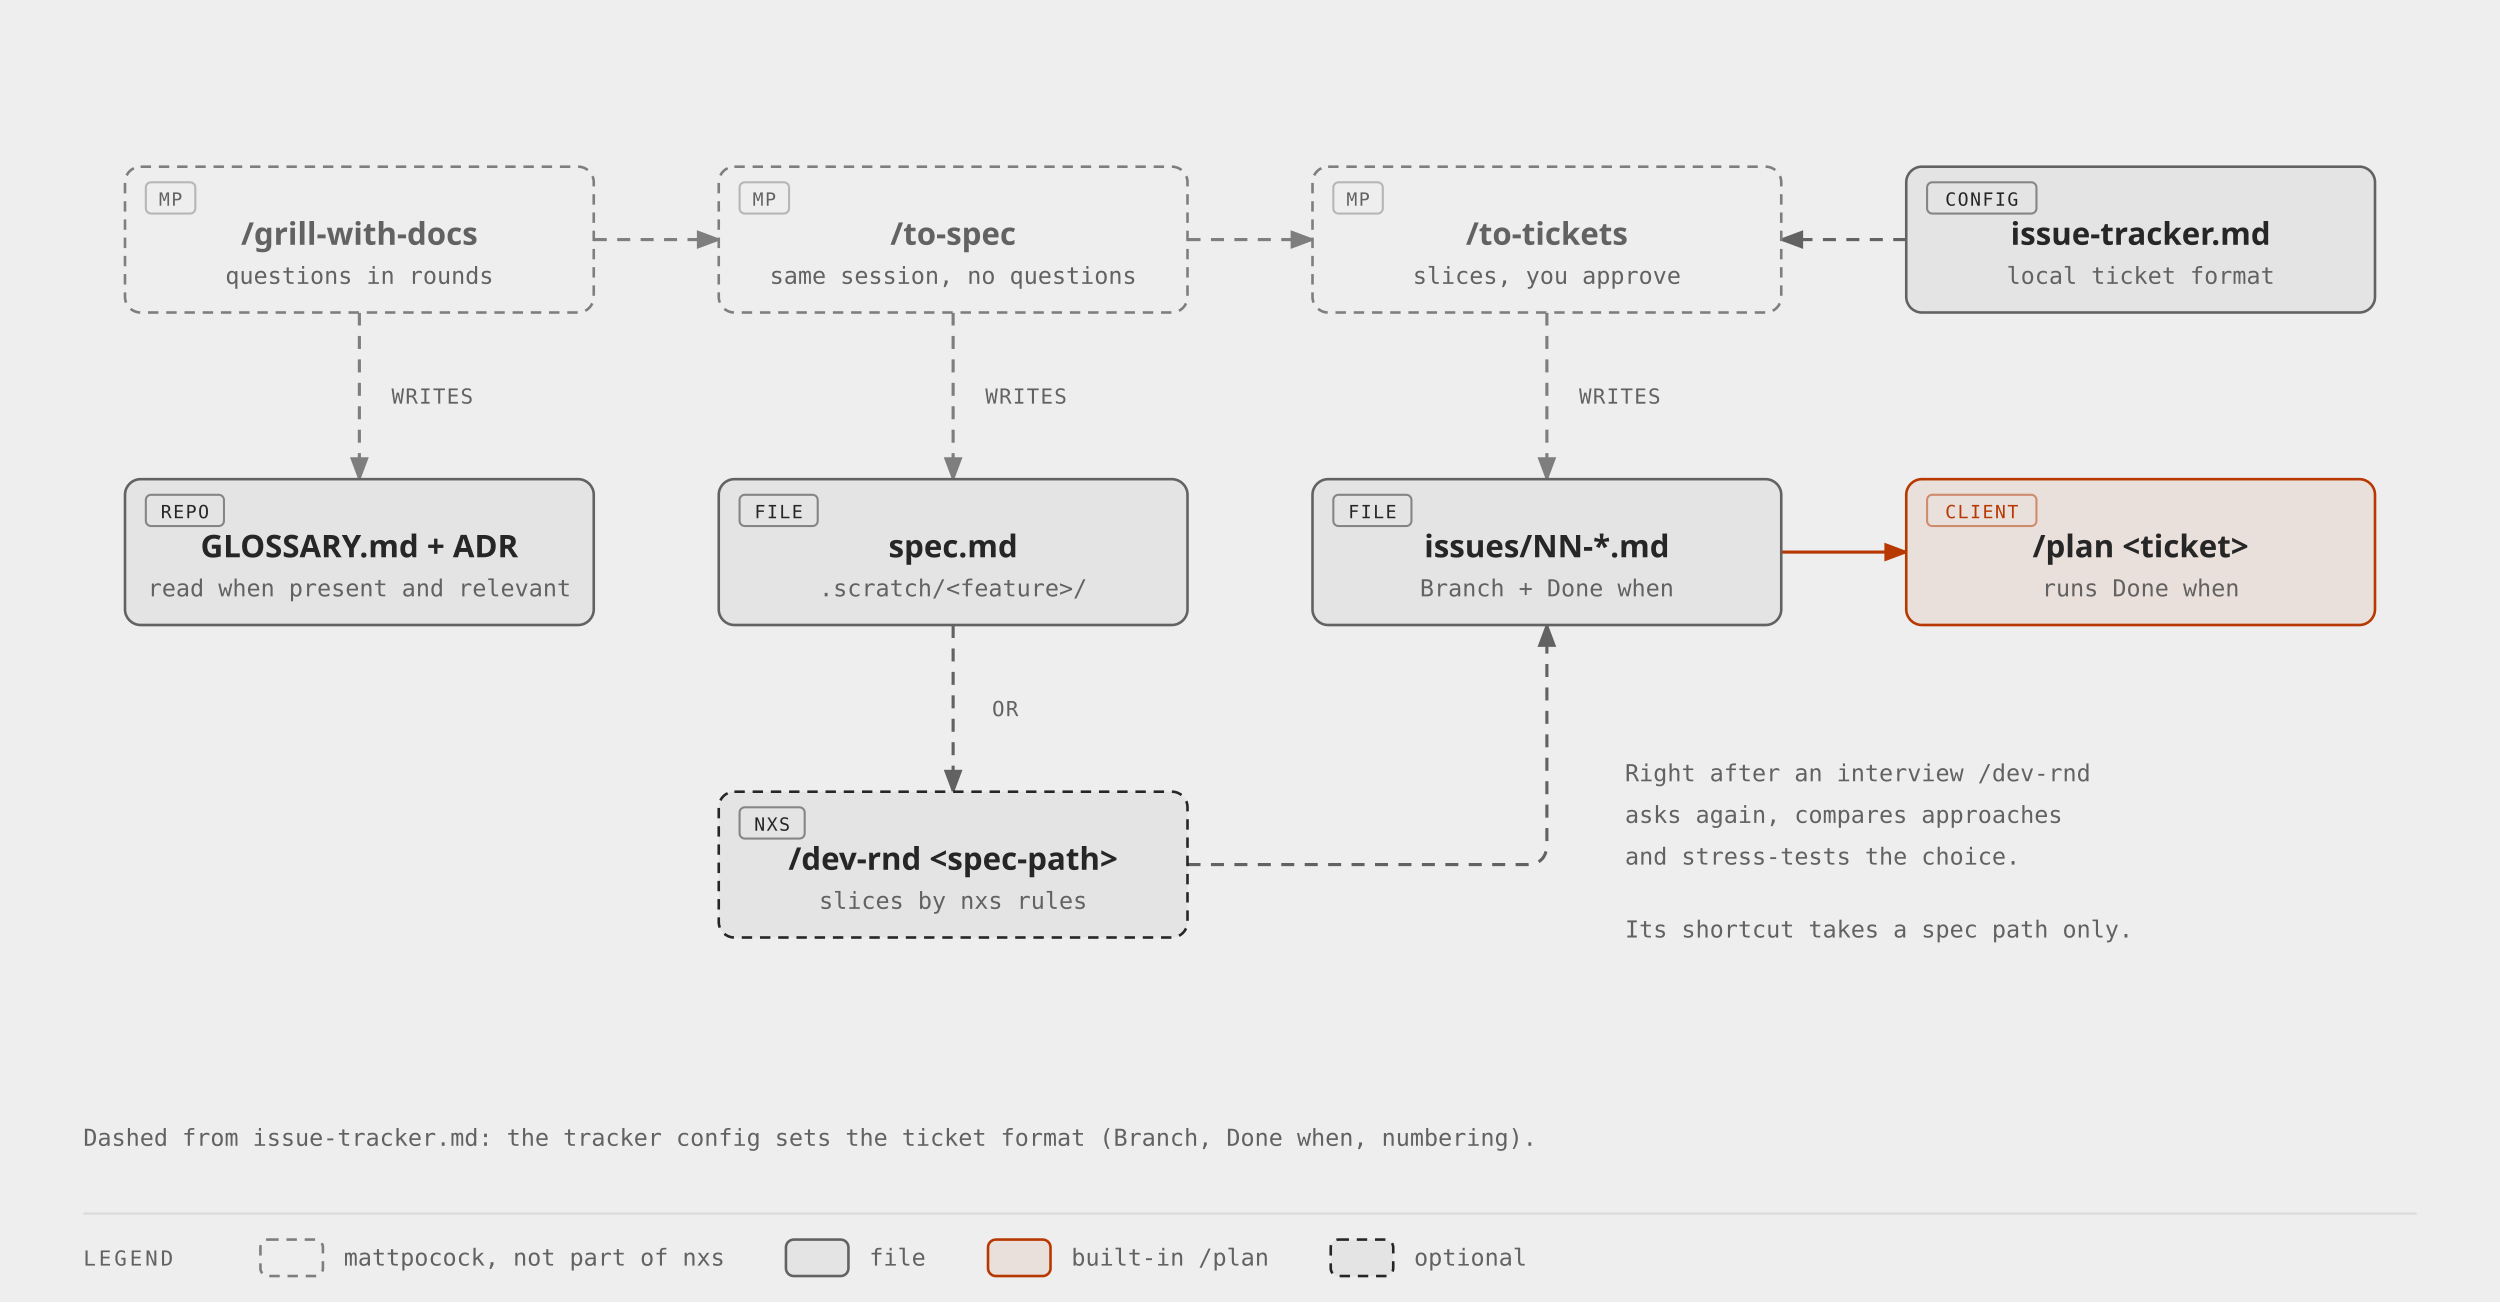
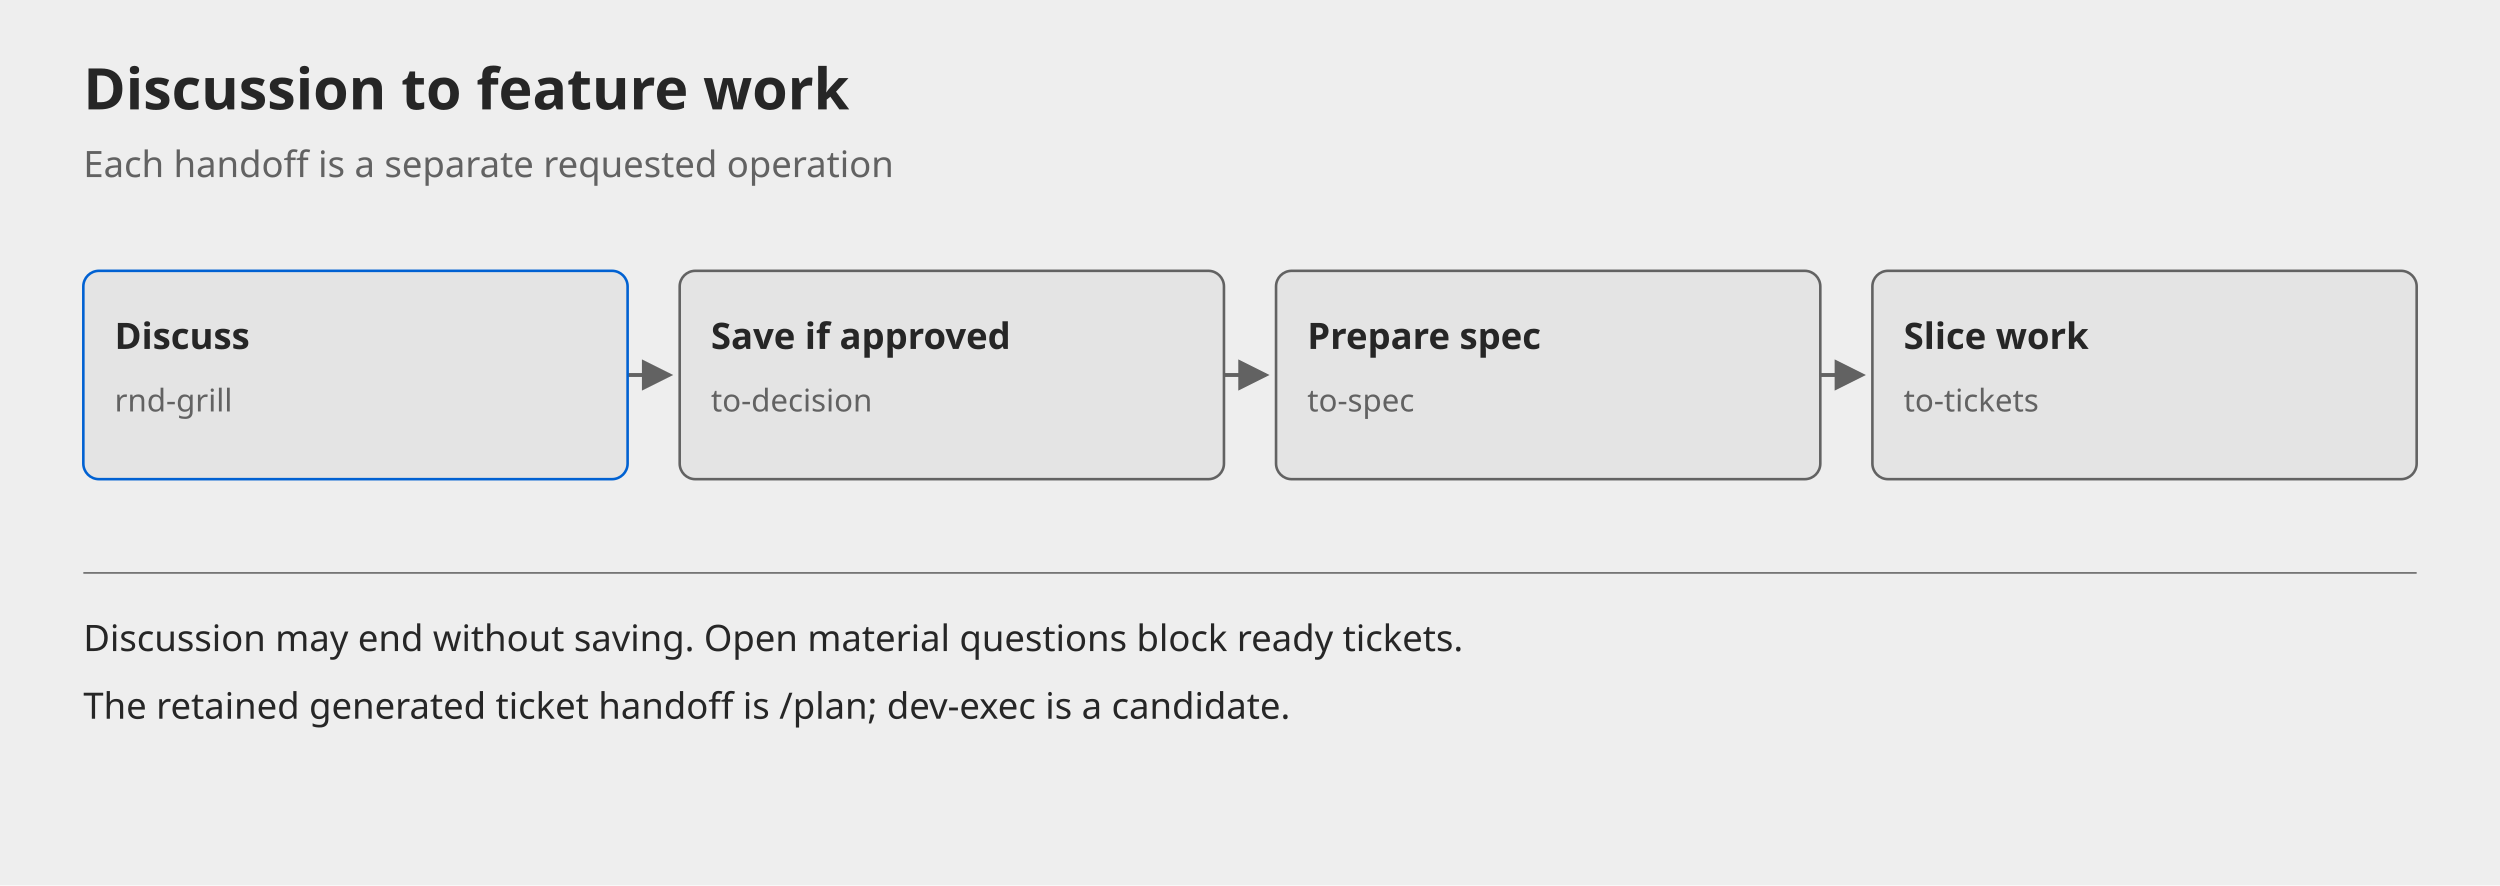
- <svg xmlns="http://www.w3.org/2000/svg" viewBox="0 0 960 500" role="img" aria-labelledby="nxs-grill-light-title nxs-grill-light-desc" id="nxs-grill-light-root">
+ <svg xmlns="http://www.w3.org/2000/svg" viewBox="0 0 960 340" role="img" aria-labelledby="nxs-grill-light-title nxs-grill-light-desc">
  <defs>
-     <marker id="nxs-grill-light-arrow" markerWidth="8" markerHeight="6" refX="7" refY="3" orient="auto">
-       <polygon points="0 0, 8 3, 0 6" fill="#626262" />
-     </marker>
-     <marker id="nxs-grill-light-arrow-accent" markerWidth="8" markerHeight="6" refX="7" refY="3" orient="auto">
-       <polygon points="0 0, 8 3, 0 6" fill="#b73800" />
-     </marker>
-     <marker id="nxs-grill-light-arrow-link" markerWidth="8" markerHeight="6" refX="7" refY="3" orient="auto">
-       <polygon points="0 0, 8 3, 0 6" fill="#0061d2" />
-     </marker>
-     <marker id="nxs-grill-light-arrow-soft" markerWidth="8" markerHeight="6" refX="7" refY="3" orient="auto">
-       <polygon points="0 0, 8 3, 0 6" fill="#7e7e7e" />
+     <marker id="nxs-grill-light-arrow" markerWidth="8" markerHeight="8" refX="7" refY="4" orient="auto">
+       <path d="M0 0 L8 4 L0 8 Z" fill="#626262" />
    </marker>
  </defs>
-   <rect width="100%" height="100%" fill="#eeeeee" />
-   <path d="M 228 92 L 276 92" fill="none" stroke="#7e7e7e" stroke-width="1.2" stroke-dasharray="5,4" marker-end="url(#nxs-grill-light-arrow-soft)" />
-   <path d="M 456 92 L 504 92" fill="none" stroke="#7e7e7e" stroke-width="1.2" stroke-dasharray="5,4" marker-end="url(#nxs-grill-light-arrow-soft)" />
-   <path d="M 732 92 L 684 92" fill="none" stroke="#626262" stroke-width="1.2" stroke-dasharray="5,4" marker-end="url(#nxs-grill-light-arrow)" />
-   <path d="M 138 120 L 138 184" fill="none" stroke="#7e7e7e" stroke-width="1.2" stroke-dasharray="5,4" marker-end="url(#nxs-grill-light-arrow-soft)" />
-   <path d="M 366 120 L 366 184" fill="none" stroke="#7e7e7e" stroke-width="1.2" stroke-dasharray="5,4" marker-end="url(#nxs-grill-light-arrow-soft)" />
-   <path d="M 594 120 L 594 184" fill="none" stroke="#7e7e7e" stroke-width="1.2" stroke-dasharray="5,4" marker-end="url(#nxs-grill-light-arrow-soft)" />
-   <path d="M 684 212 L 732 212" fill="none" stroke="#b73800" stroke-width="1.2" marker-end="url(#nxs-grill-light-arrow-accent)" />
-   <path d="M 366 240 L 366 304" fill="none" stroke="#626262" stroke-width="1.2" stroke-dasharray="5,4" marker-end="url(#nxs-grill-light-arrow)" />
-   <path d="M 456 332 L 586 332 Q 594 332 594 324 L 594 240" fill="none" stroke="#626262" stroke-width="1.2" stroke-dasharray="5,4" marker-end="url(#nxs-grill-light-arrow)" />
-   <rect x="145" y="146" width="42" height="12" rx="2" fill="#eeeeee" />
-   <text x="166" y="155" fill="#626262" font-size="8" font-family="'Geist Mono', ui-monospace, monospace" text-anchor="middle" letter-spacing="0.06em">WRITES</text>
-   <rect x="373" y="146" width="42" height="12" rx="2" fill="#eeeeee" />
-   <text x="394" y="155" fill="#626262" font-size="8" font-family="'Geist Mono', ui-monospace, monospace" text-anchor="middle" letter-spacing="0.06em">WRITES</text>
-   <rect x="601" y="146" width="42" height="12" rx="2" fill="#eeeeee" />
-   <text x="622" y="155" fill="#626262" font-size="8" font-family="'Geist Mono', ui-monospace, monospace" text-anchor="middle" letter-spacing="0.06em">WRITES</text>
-   <rect x="375.5" y="266" width="21" height="12" rx="2" fill="#eeeeee" />
-   <text x="386" y="275" fill="#626262" font-size="8" font-family="'Geist Mono', ui-monospace, monospace" text-anchor="middle" letter-spacing="0.06em">OR</text>
-   <rect x="48" y="64" width="180" height="56" rx="6" fill="#eeeeee" />
-   <rect x="48" y="64" width="180" height="56" rx="6" fill="#eeeeee" stroke="#7e7e7e" stroke-width="1" stroke-dasharray="4,3" />
-   <rect x="56" y="70" width="19" height="12" rx="2" fill="transparent" stroke="#7e7e7e" stroke-opacity="0.5" stroke-width="0.8" />
-   <text x="65.5" y="79" fill="#626262" font-size="7" font-family="'Geist Mono', ui-monospace, monospace" text-anchor="middle" letter-spacing="0.08em">MP</text>
-   <text x="138" y="94" fill="#626262" font-size="12" font-weight="600" font-family="'Geist', system-ui, sans-serif" text-anchor="middle">/grill-with-docs</text>
-   <text x="138" y="109" fill="#626262" font-size="9" font-family="'Geist Mono', ui-monospace, monospace" text-anchor="middle">questions in rounds</text>
-   <rect x="276" y="64" width="180" height="56" rx="6" fill="#eeeeee" />
-   <rect x="276" y="64" width="180" height="56" rx="6" fill="#eeeeee" stroke="#7e7e7e" stroke-width="1" stroke-dasharray="4,3" />
-   <rect x="284" y="70" width="19" height="12" rx="2" fill="transparent" stroke="#7e7e7e" stroke-opacity="0.5" stroke-width="0.8" />
-   <text x="293.5" y="79" fill="#626262" font-size="7" font-family="'Geist Mono', ui-monospace, monospace" text-anchor="middle" letter-spacing="0.08em">MP</text>
-   <text x="366" y="94" fill="#626262" font-size="12" font-weight="600" font-family="'Geist', system-ui, sans-serif" text-anchor="middle">/to-spec</text>
-   <text x="366" y="109" fill="#626262" font-size="9" font-family="'Geist Mono', ui-monospace, monospace" text-anchor="middle">same session, no questions</text>
-   <rect x="504" y="64" width="180" height="56" rx="6" fill="#eeeeee" />
-   <rect x="504" y="64" width="180" height="56" rx="6" fill="#eeeeee" stroke="#7e7e7e" stroke-width="1" stroke-dasharray="4,3" />
-   <rect x="512" y="70" width="19" height="12" rx="2" fill="transparent" stroke="#7e7e7e" stroke-opacity="0.5" stroke-width="0.8" />
-   <text x="521.5" y="79" fill="#626262" font-size="7" font-family="'Geist Mono', ui-monospace, monospace" text-anchor="middle" letter-spacing="0.08em">MP</text>
-   <text x="594" y="94" fill="#626262" font-size="12" font-weight="600" font-family="'Geist', system-ui, sans-serif" text-anchor="middle">/to-tickets</text>
-   <text x="594" y="109" fill="#626262" font-size="9" font-family="'Geist Mono', ui-monospace, monospace" text-anchor="middle">slices, you approve</text>
-   <rect x="732" y="64" width="180" height="56" rx="6" fill="#eeeeee" />
-   <rect x="732" y="64" width="180" height="56" rx="6" fill="rgba(38,38,38,0.05)" stroke="#626262" stroke-width="1" />
-   <rect x="740" y="70" width="42" height="12" rx="2" fill="transparent" stroke="#262626" stroke-opacity="0.5" stroke-width="0.8" />
-   <text x="761" y="79" fill="#262626" font-size="7" font-family="'Geist Mono', ui-monospace, monospace" text-anchor="middle" letter-spacing="0.08em">CONFIG</text>
-   <text x="822" y="94" fill="#262626" font-size="12" font-weight="600" font-family="'Geist', system-ui, sans-serif" text-anchor="middle">issue-tracker.md</text>
-   <text x="822" y="109" fill="#626262" font-size="9" font-family="'Geist Mono', ui-monospace, monospace" text-anchor="middle">local ticket format</text>
-   <rect x="48" y="184" width="180" height="56" rx="6" fill="#eeeeee" />
-   <rect x="48" y="184" width="180" height="56" rx="6" fill="rgba(38,38,38,0.05)" stroke="#626262" stroke-width="1" />
-   <rect x="56" y="190" width="30" height="12" rx="2" fill="transparent" stroke="#262626" stroke-opacity="0.5" stroke-width="0.8" />
-   <text x="71" y="199" fill="#262626" font-size="7" font-family="'Geist Mono', ui-monospace, monospace" text-anchor="middle" letter-spacing="0.08em">REPO</text>
-   <text x="138" y="214" fill="#262626" font-size="12" font-weight="600" font-family="'Geist', system-ui, sans-serif" text-anchor="middle">GLOSSARY.md + ADR</text>
-   <text x="138" y="229" fill="#626262" font-size="9" font-family="'Geist Mono', ui-monospace, monospace" text-anchor="middle">read when present and relevant</text>
-   <rect x="276" y="184" width="180" height="56" rx="6" fill="#eeeeee" />
-   <rect x="276" y="184" width="180" height="56" rx="6" fill="rgba(38,38,38,0.05)" stroke="#626262" stroke-width="1" />
-   <rect x="284" y="190" width="30" height="12" rx="2" fill="transparent" stroke="#262626" stroke-opacity="0.5" stroke-width="0.8" />
-   <text x="299" y="199" fill="#262626" font-size="7" font-family="'Geist Mono', ui-monospace, monospace" text-anchor="middle" letter-spacing="0.08em">FILE</text>
-   <text x="366" y="214" fill="#262626" font-size="12" font-weight="600" font-family="'Geist', system-ui, sans-serif" text-anchor="middle">spec.md</text>
-   <text x="366" y="229" fill="#626262" font-size="9" font-family="'Geist Mono', ui-monospace, monospace" text-anchor="middle">.scratch/&lt;feature&gt;/</text>
-   <rect x="504" y="184" width="180" height="56" rx="6" fill="#eeeeee" />
-   <rect x="504" y="184" width="180" height="56" rx="6" fill="rgba(38,38,38,0.05)" stroke="#626262" stroke-width="1" />
-   <rect x="512" y="190" width="30" height="12" rx="2" fill="transparent" stroke="#262626" stroke-opacity="0.5" stroke-width="0.8" />
-   <text x="527" y="199" fill="#262626" font-size="7" font-family="'Geist Mono', ui-monospace, monospace" text-anchor="middle" letter-spacing="0.08em">FILE</text>
-   <text x="594" y="214" fill="#262626" font-size="12" font-weight="600" font-family="'Geist', system-ui, sans-serif" text-anchor="middle">issues/NN-*.md</text>
-   <text x="594" y="229" fill="#626262" font-size="9" font-family="'Geist Mono', ui-monospace, monospace" text-anchor="middle">Branch + Done when</text>
-   <rect x="732" y="184" width="180" height="56" rx="6" fill="#eeeeee" />
-   <rect x="732" y="184" width="180" height="56" rx="6" fill="rgba(183,56,0,0.08)" stroke="#b73800" stroke-width="1" />
-   <rect x="740" y="190" width="42" height="12" rx="2" fill="transparent" stroke="#b73800" stroke-opacity="0.5" stroke-width="0.8" />
-   <text x="761" y="199" fill="#b73800" font-size="7" font-family="'Geist Mono', ui-monospace, monospace" text-anchor="middle" letter-spacing="0.08em">CLIENT</text>
-   <text x="822" y="214" fill="#262626" font-size="12" font-weight="600" font-family="'Geist', system-ui, sans-serif" text-anchor="middle">/plan &lt;ticket&gt;</text>
-   <text x="822" y="229" fill="#626262" font-size="9" font-family="'Geist Mono', ui-monospace, monospace" text-anchor="middle">runs Done when</text>
-   <rect x="276" y="304" width="180" height="56" rx="6" fill="#eeeeee" />
-   <rect x="276" y="304" width="180" height="56" rx="6" fill="#e4e4e4" stroke="#262626" stroke-width="1" stroke-dasharray="4,3" />
-   <rect x="284" y="310" width="25" height="12" rx="2" fill="transparent" stroke="#262626" stroke-opacity="0.5" stroke-width="0.8" />
-   <text x="296.5" y="319" fill="#262626" font-size="7" font-family="'Geist Mono', ui-monospace, monospace" text-anchor="middle" letter-spacing="0.08em">NXS</text>
-   <text x="366" y="334" fill="#262626" font-size="12" font-weight="600" font-family="'Geist', system-ui, sans-serif" text-anchor="middle">/dev-rnd &lt;spec-path&gt;</text>
-   <text x="366" y="349" fill="#626262" font-size="9" font-family="'Geist Mono', ui-monospace, monospace" text-anchor="middle">slices by nxs rules</text>
-   <text x="624" y="300" fill="#626262" font-size="9" font-family="'Geist Mono', ui-monospace, monospace">Right after an interview /dev-rnd</text>
-   <text x="624" y="316" fill="#626262" font-size="9" font-family="'Geist Mono', ui-monospace, monospace">asks again, compares approaches</text>
-   <text x="624" y="332" fill="#626262" font-size="9" font-family="'Geist Mono', ui-monospace, monospace">and stress-tests the choice.</text>
-   <text x="624" y="360" fill="#626262" font-size="9" font-family="'Geist Mono', ui-monospace, monospace">Its shortcut takes a spec path only.</text>
-   <text x="32" y="440" fill="#626262" font-size="9" font-family="'Geist Mono', ui-monospace, monospace">Dashed from issue-tracker.md: the tracker config sets the ticket format (Branch, Done when, numbering).</text>
-   <line x1="32" y1="466" x2="928" y2="466" stroke="rgba(38,38,38,0.1)" stroke-width="0.8" />
-   <text x="32" y="486" fill="#626262" font-size="8" font-family="'Geist Mono', ui-monospace, monospace" letter-spacing="0.14em">LEGEND</text>
-   <rect x="100" y="476" width="24" height="14" rx="3" fill="#eeeeee" stroke="#7e7e7e" stroke-width="1" stroke-dasharray="4,3" />
-   <text x="132" y="486" fill="#626262" font-size="9" font-family="'Geist Mono', ui-monospace, monospace">mattpocock, not part of nxs</text>
-   <rect x="301.8" y="476" width="24" height="14" rx="3" fill="rgba(38,38,38,0.05)" stroke="#626262" stroke-width="1" />
-   <text x="333.8" y="486" fill="#626262" font-size="9" font-family="'Geist Mono', ui-monospace, monospace">file</text>
-   <rect x="379.4" y="476" width="24" height="14" rx="3" fill="rgba(183,56,0,0.08)" stroke="#b73800" stroke-width="1" />
-   <text x="411.4" y="486" fill="#626262" font-size="9" font-family="'Geist Mono', ui-monospace, monospace">built-in /plan</text>
-   <rect x="511.0" y="476" width="24" height="14" rx="3" fill="#e4e4e4" stroke="#262626" stroke-width="1" stroke-dasharray="4,3" />
-   <text x="543.0" y="486" fill="#626262" font-size="9" font-family="'Geist Mono', ui-monospace, monospace">optional</text>
+   <rect width="960" height="340" fill="#eeeeee" />
+   <text x="32" y="42" fill="#262626" font-family="system-ui, sans-serif" font-size="22" font-weight="600">Discussion to feature work</text>
+   <text x="32" y="68" fill="#626262" font-family="system-ui, sans-serif" font-size="14">Each handoff is a separate requested operation</text>
+   <path d="M 241 144 H 257" stroke="#626262" stroke-width="1.5" fill="none" marker-end="url(#nxs-grill-light-arrow)" />
+   <path d="M 470 144 H 486" stroke="#626262" stroke-width="1.5" fill="none" marker-end="url(#nxs-grill-light-arrow)" />
+   <path d="M 699 144 H 715" stroke="#626262" stroke-width="1.5" fill="none" marker-end="url(#nxs-grill-light-arrow)" />
+   <rect x="32" y="104" width="209" height="80" rx="6" fill="#e4e4e4" stroke="#0061d2" />
+   <text x="44" y="134" fill="#262626" font-family="system-ui, sans-serif" font-size="14" font-weight="600">Discuss</text>
+   <text x="44" y="158" fill="#626262" font-family="system-ui, sans-serif" font-size="12">rnd-grill</text>
+   <rect x="261" y="104" width="209" height="80" rx="6" fill="#e4e4e4" stroke="#626262" />
+   <text x="273" y="134" fill="#262626" font-family="system-ui, sans-serif" font-size="14" font-weight="600">Save if approved</text>
+   <text x="273" y="158" fill="#626262" font-family="system-ui, sans-serif" font-size="12">to-decision</text>
+   <rect x="490" y="104" width="209" height="80" rx="6" fill="#e4e4e4" stroke="#626262" />
+   <text x="502" y="134" fill="#262626" font-family="system-ui, sans-serif" font-size="14" font-weight="600">Prepare spec</text>
+   <text x="502" y="158" fill="#626262" font-family="system-ui, sans-serif" font-size="12">to-spec</text>
+   <rect x="719" y="104" width="209" height="80" rx="6" fill="#e4e4e4" stroke="#626262" />
+   <text x="731" y="134" fill="#262626" font-family="system-ui, sans-serif" font-size="14" font-weight="600">Slice work</text>
+   <text x="731" y="158" fill="#626262" font-family="system-ui, sans-serif" font-size="12">to-tickets</text>
+   <path d="M32 220 H928" stroke="#626262" stroke-width="0.6" />
+   <text x="32" y="250" fill="#262626" font-family="system-ui, sans-serif" font-size="14">Discussion may end without saving. Open material questions block ready tickets.</text>
+   <text x="32" y="276" fill="#262626" font-family="system-ui, sans-serif" font-size="14">The retained generated ticket handoff is /plan; dev-exec is a candidate.</text>
</svg>
